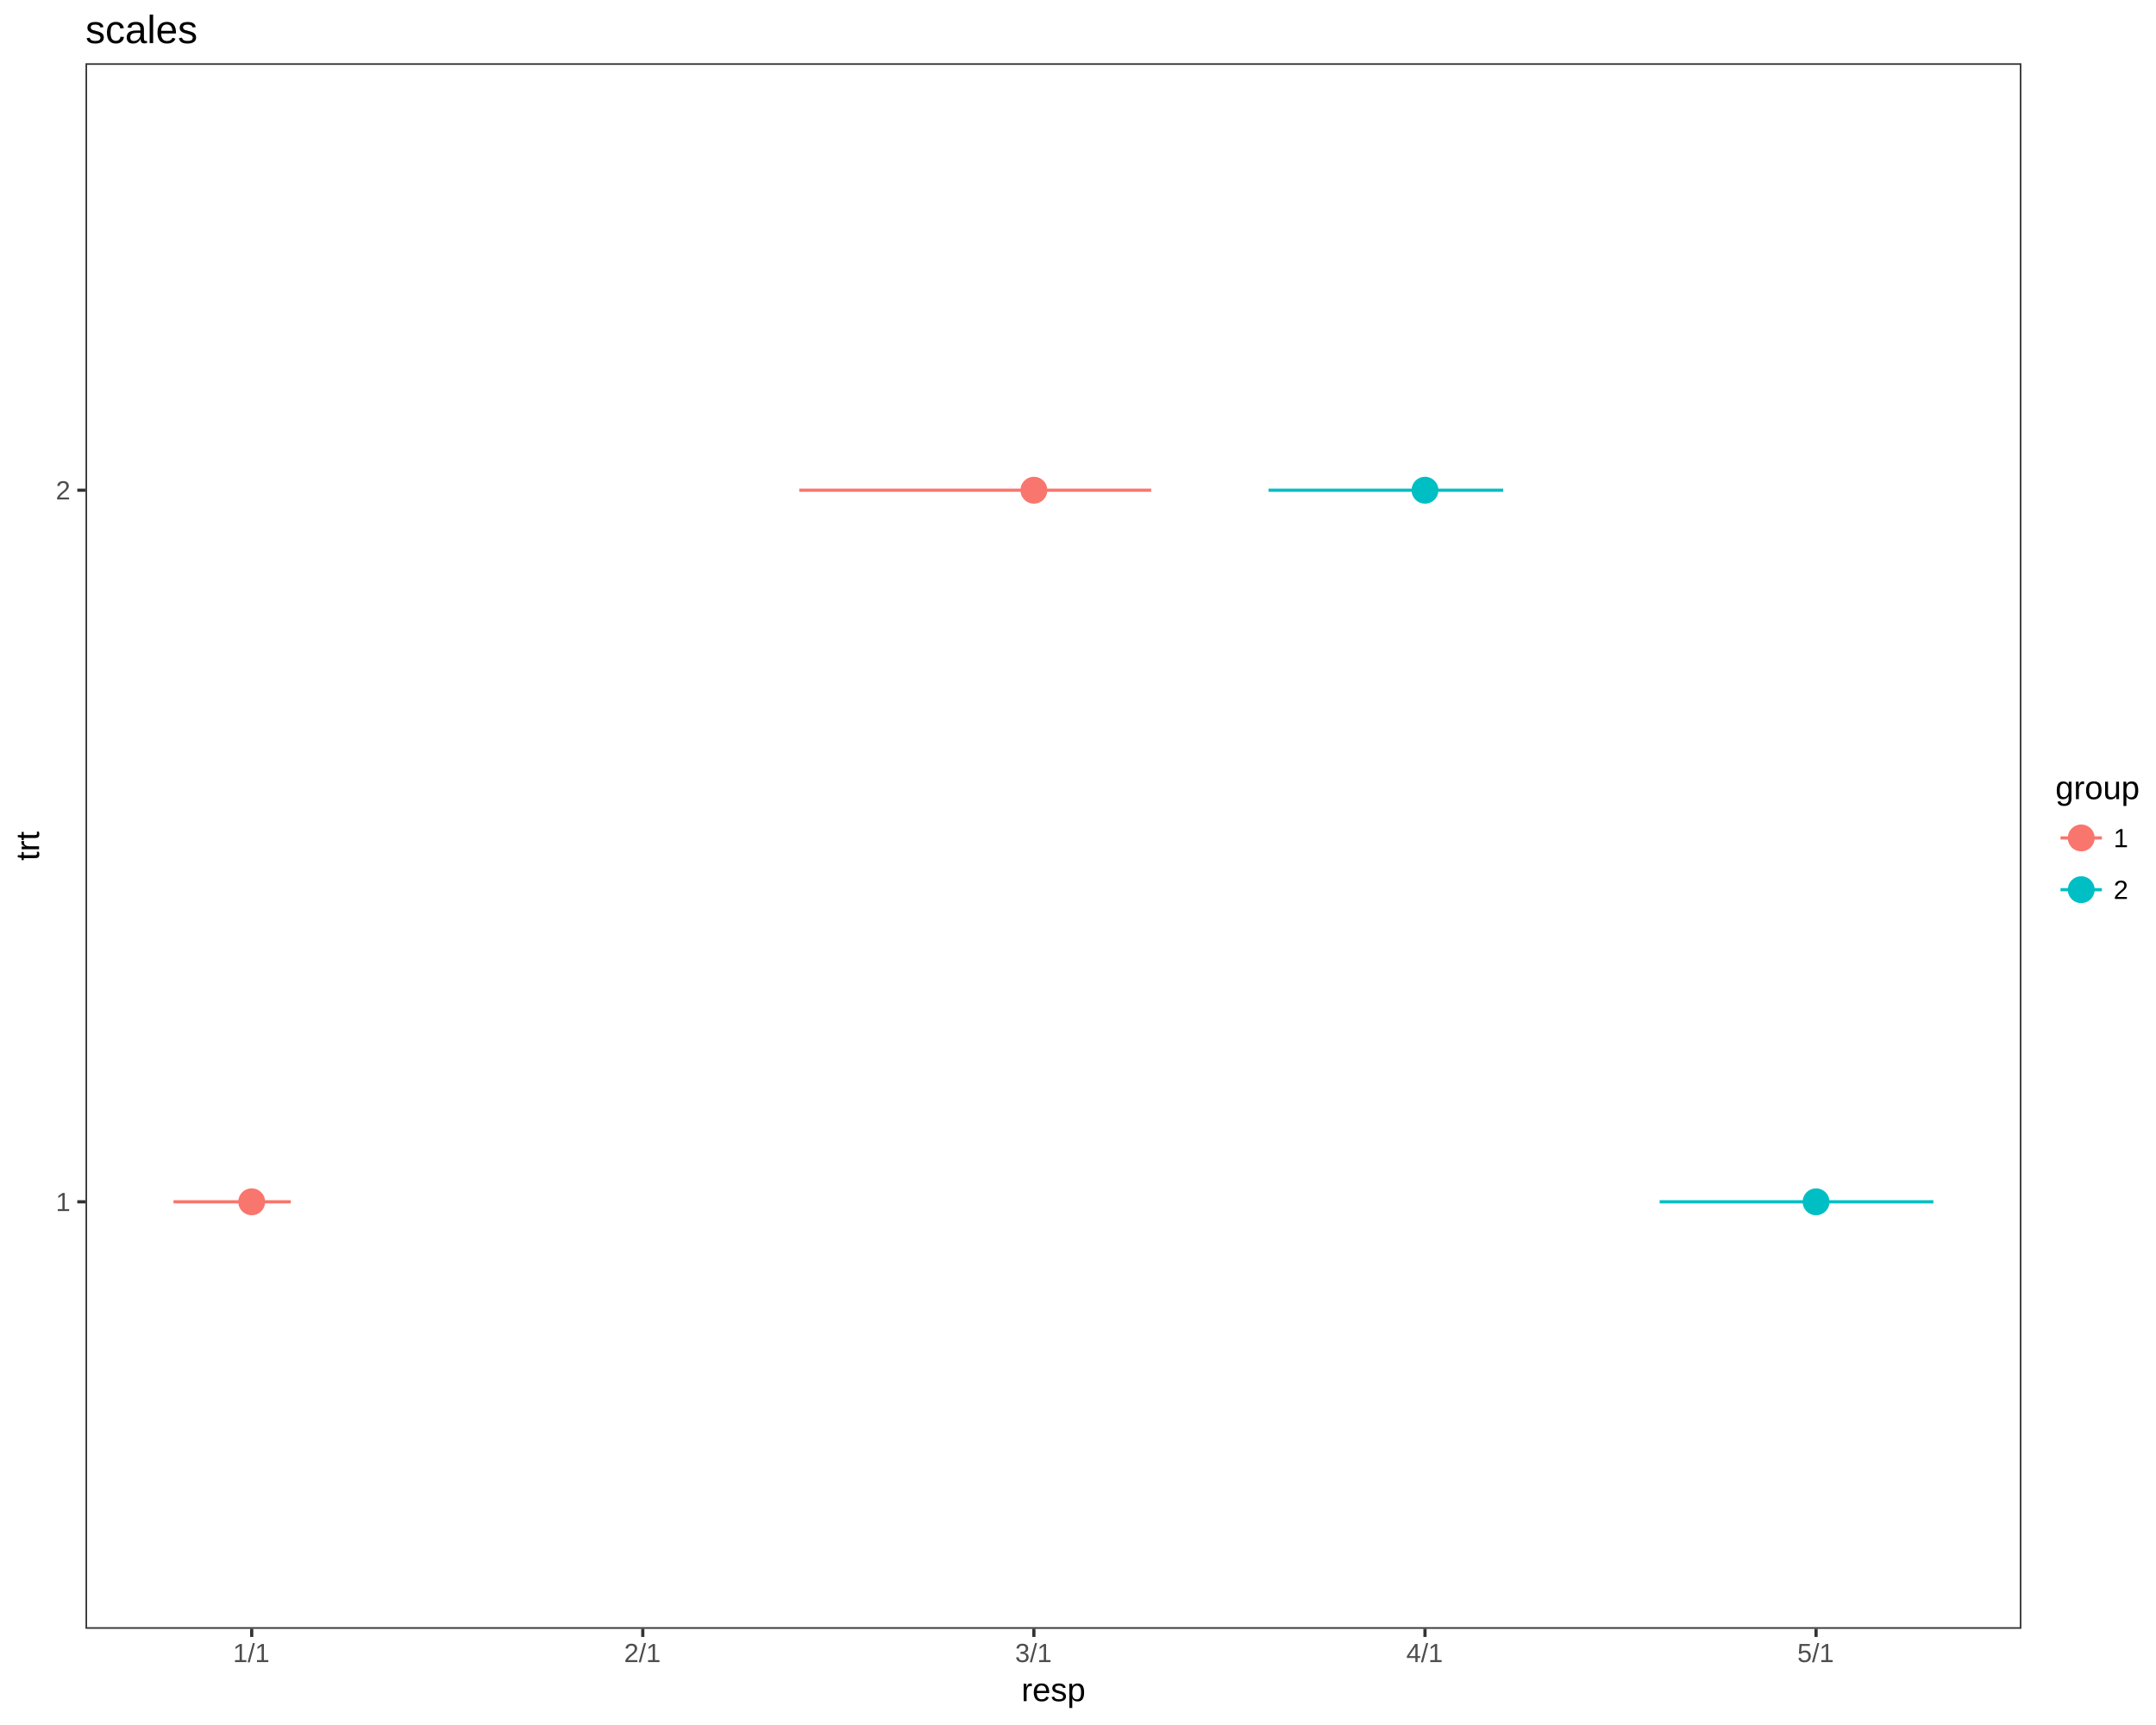
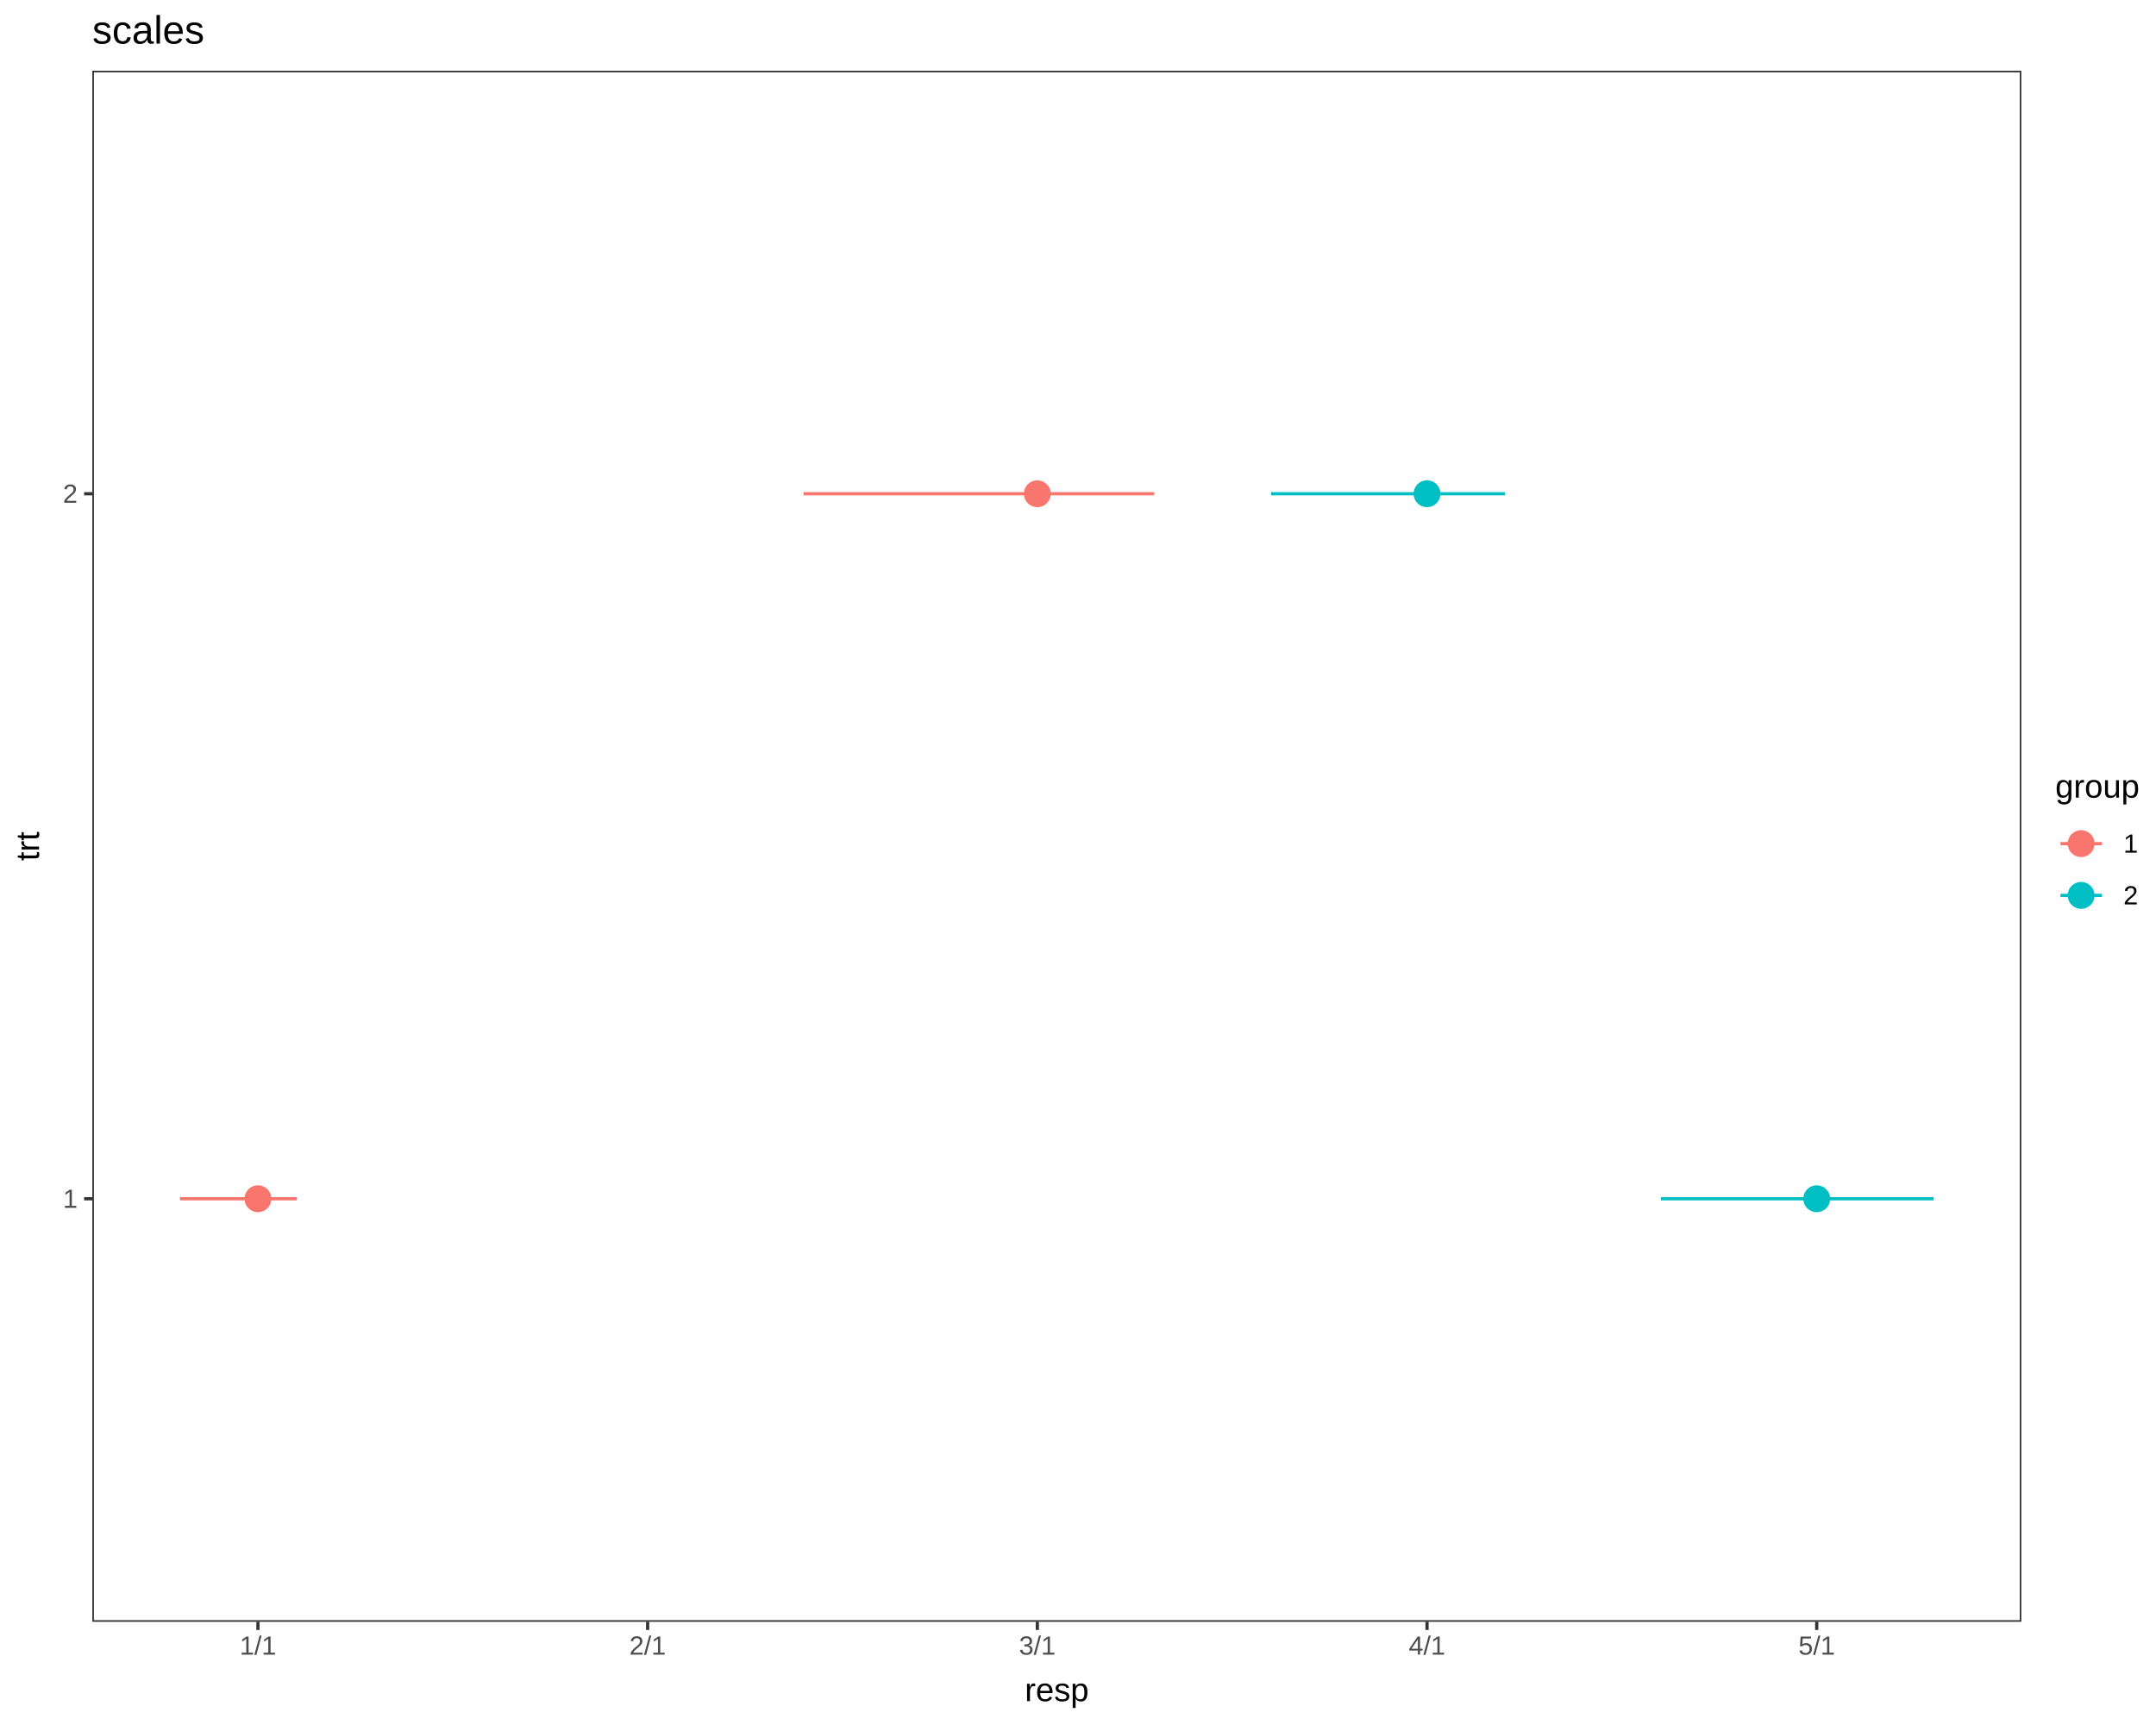
<svg xmlns="http://www.w3.org/2000/svg" viewBox="0 0 720.00 576.00">
  <defs>
    <style type="text/css">
-     line, polyline, path, rect, circle {
+     line, polyline, polygon, path, rect, circle {
      fill: none;
      stroke: #000000;
      stroke-linecap: round;
      stroke-linejoin: round;
      stroke-miterlimit: 10.00;
    }
  </style>
  </defs>
  <rect width="100%" height="100%" style="stroke: none; fill: #FFFFFF;" />
  <rect x="0.00" y="0.00" width="720.00" height="576.00" style="stroke-width: 1.07; stroke: #FFFFFF; fill: #FFFFFF;" />
  <defs>
-     <clipPath id="cpMjguNTUyfDY3NS4wNDh8NTQzLjg3NXwyMS4xMTcz">
-       <rect x="28.55" y="21.12" width="646.50" height="522.76" />
+     <clipPath id="cpMzAuODN8Njc1LjAzfDU0MS41M3wyMy42Mg==">
+       <rect x="30.83" y="23.62" width="644.20" height="517.91" />
    </clipPath>
  </defs>
-   <rect x="28.55" y="21.12" width="646.50" height="522.76" style="stroke-width: 1.07; stroke: none; fill: #FFFFFF;" clip-path="url(#cpMjguNTUyfDY3NS4wNDh8NTQzLjg3NXwyMS4xMTcz)" />
-   <line x1="57.94" y1="401.30" x2="97.12" y2="401.30" style="stroke-width: 1.07; stroke: #F8766D; stroke-linecap: butt;" clip-path="url(#cpMjguNTUyfDY3NS4wNDh8NTQzLjg3NXwyMS4xMTcz)" />
-   <line x1="554.24" y1="401.30" x2="645.66" y2="401.30" style="stroke-width: 1.07; stroke: #00BFC4; stroke-linecap: butt;" clip-path="url(#cpMjguNTUyfDY3NS4wNDh8NTQzLjg3NXwyMS4xMTcz)" />
-   <line x1="266.91" y1="163.69" x2="384.45" y2="163.69" style="stroke-width: 1.07; stroke: #F8766D; stroke-linecap: butt;" clip-path="url(#cpMjguNTUyfDY3NS4wNDh8NTQzLjg3NXwyMS4xMTcz)" />
-   <line x1="423.63" y1="163.69" x2="502.00" y2="163.69" style="stroke-width: 1.07; stroke: #00BFC4; stroke-linecap: butt;" clip-path="url(#cpMjguNTUyfDY3NS4wNDh8NTQzLjg3NXwyMS4xMTcz)" />
-   <circle cx="84.06" cy="401.30" r="2.84pt" style="stroke-width: 1.42; stroke: #F8766D; fill: #F8766D;" clip-path="url(#cpMjguNTUyfDY3NS4wNDh8NTQzLjg3NXwyMS4xMTcz)" />
-   <circle cx="606.48" cy="401.30" r="2.84pt" style="stroke-width: 1.42; stroke: #00BFC4; fill: #00BFC4;" clip-path="url(#cpMjguNTUyfDY3NS4wNDh8NTQzLjg3NXwyMS4xMTcz)" />
-   <circle cx="345.27" cy="163.69" r="2.84pt" style="stroke-width: 1.42; stroke: #F8766D; fill: #F8766D;" clip-path="url(#cpMjguNTUyfDY3NS4wNDh8NTQzLjg3NXwyMS4xMTcz)" />
-   <circle cx="475.88" cy="163.69" r="2.84pt" style="stroke-width: 1.42; stroke: #00BFC4; fill: #00BFC4;" clip-path="url(#cpMjguNTUyfDY3NS4wNDh8NTQzLjg3NXwyMS4xMTcz)" />
-   <rect x="28.55" y="21.12" width="646.50" height="522.76" style="stroke-width: 1.07; stroke: #333333;" clip-path="url(#cpMjguNTUyfDY3NS4wNDh8NTQzLjg3NXwyMS4xMTcz)" />
+   <rect x="30.83" y="23.62" width="644.20" height="517.91" style="stroke-width: 1.07; stroke: none; fill: #FFFFFF;" clip-path="url(#cpMzAuODN8Njc1LjAzfDU0MS41M3wyMy42Mg==)" />
+   <line x1="60.11" y1="400.28" x2="99.15" y2="400.28" style="stroke-width: 1.07; stroke: #F8766D; stroke-linecap: butt;" clip-path="url(#cpMzAuODN8Njc1LjAzfDU0MS41M3wyMy42Mg==)" />
+   <line x1="554.65" y1="400.28" x2="645.74" y2="400.28" style="stroke-width: 1.07; stroke: #00BFC4; stroke-linecap: butt;" clip-path="url(#cpMzAuODN8Njc1LjAzfDU0MS41M3wyMy42Mg==)" />
+   <line x1="268.34" y1="164.87" x2="385.46" y2="164.87" style="stroke-width: 1.07; stroke: #F8766D; stroke-linecap: butt;" clip-path="url(#cpMzAuODN8Njc1LjAzfDU0MS41M3wyMy42Mg==)" />
+   <line x1="424.50" y1="164.87" x2="502.59" y2="164.87" style="stroke-width: 1.07; stroke: #00BFC4; stroke-linecap: butt;" clip-path="url(#cpMzAuODN8Njc1LjAzfDU0MS41M3wyMy42Mg==)" />
+   <circle cx="86.14" cy="400.28" r="2.84pt" style="stroke-width: 1.42; stroke: #F8766D; fill: #F8766D;" clip-path="url(#cpMzAuODN8Njc1LjAzfDU0MS41M3wyMy42Mg==)" />
+   <circle cx="606.70" cy="400.28" r="2.84pt" style="stroke-width: 1.42; stroke: #00BFC4; fill: #00BFC4;" clip-path="url(#cpMzAuODN8Njc1LjAzfDU0MS41M3wyMy42Mg==)" />
+   <circle cx="346.42" cy="164.87" r="2.84pt" style="stroke-width: 1.42; stroke: #F8766D; fill: #F8766D;" clip-path="url(#cpMzAuODN8Njc1LjAzfDU0MS41M3wyMy42Mg==)" />
+   <circle cx="476.56" cy="164.87" r="2.84pt" style="stroke-width: 1.42; stroke: #00BFC4; fill: #00BFC4;" clip-path="url(#cpMzAuODN8Njc1LjAzfDU0MS41M3wyMy42Mg==)" />
+   <rect x="30.83" y="23.62" width="644.20" height="517.91" style="stroke-width: 1.07; stroke: #333333;" clip-path="url(#cpMzAuODN8Njc1LjAzfDU0MS41M3wyMy42Mg==)" />
  <defs>
-     <clipPath id="cpMHw3MjB8NTc2fDA=">
+     <clipPath id="cpMC4wMHw3MjAuMDB8NTc2LjAwfDAuMDA=">
      <rect x="0.00" y="0.00" width="720.00" height="576.00" />
    </clipPath>
  </defs>
-   <g clip-path="url(#cpMHw3MjB8NTc2fDA=)">
-     <text x="18.62" y="404.40" style="font-size: 8.80px; fill: #4D4D4D; font-family: Liberation Sans;" textLength="5.01px" lengthAdjust="spacingAndGlyphs">1</text>
+   <g clip-path="url(#cpMC4wMHw3MjAuMDB8NTc2LjAwfDAuMDA=)">
+     <text x="21.01" y="403.31" style="font-size: 8.80px; fill: #4D4D4D; font-family: Liberation Sans;" textLength="4.89px" lengthAdjust="spacingAndGlyphs">1</text>
  </g>
-   <g clip-path="url(#cpMHw3MjB8NTc2fDA=)">
-     <text x="18.62" y="166.78" style="font-size: 8.80px; fill: #4D4D4D; font-family: Liberation Sans;" textLength="5.01px" lengthAdjust="spacingAndGlyphs">2</text>
+   <g clip-path="url(#cpMC4wMHw3MjAuMDB8NTc2LjAwfDAuMDA=)">
+     <text x="21.01" y="167.89" style="font-size: 8.80px; fill: #4D4D4D; font-family: Liberation Sans;" textLength="4.89px" lengthAdjust="spacingAndGlyphs">2</text>
  </g>
-   <polyline points="25.81,401.30 28.55,401.30 " style="stroke-width: 1.07; stroke: #333333; stroke-linecap: butt;" clip-path="url(#cpMHw3MjB8NTc2fDA=)" />
-   <polyline points="25.81,163.69 28.55,163.69 " style="stroke-width: 1.07; stroke: #333333; stroke-linecap: butt;" clip-path="url(#cpMHw3MjB8NTc2fDA=)" />
-   <polyline points="84.06,546.61 84.06,543.88 " style="stroke-width: 1.07; stroke: #333333; stroke-linecap: butt;" clip-path="url(#cpMHw3MjB8NTc2fDA=)" />
-   <polyline points="214.66,546.61 214.66,543.88 " style="stroke-width: 1.07; stroke: #333333; stroke-linecap: butt;" clip-path="url(#cpMHw3MjB8NTc2fDA=)" />
-   <polyline points="345.27,546.61 345.27,543.88 " style="stroke-width: 1.07; stroke: #333333; stroke-linecap: butt;" clip-path="url(#cpMHw3MjB8NTc2fDA=)" />
-   <polyline points="475.88,546.61 475.88,543.88 " style="stroke-width: 1.07; stroke: #333333; stroke-linecap: butt;" clip-path="url(#cpMHw3MjB8NTc2fDA=)" />
-   <polyline points="606.48,546.61 606.48,543.88 " style="stroke-width: 1.07; stroke: #333333; stroke-linecap: butt;" clip-path="url(#cpMHw3MjB8NTc2fDA=)" />
-   <g clip-path="url(#cpMHw3MjB8NTc2fDA=)">
-     <text x="77.80" y="554.99" style="font-size: 8.80px; fill: #4D4D4D; font-family: Liberation Sans;" textLength="12.51px" lengthAdjust="spacingAndGlyphs">1/1</text>
+   <polyline points="28.09,400.28 30.83,400.28 " style="stroke-width: 1.07; stroke: #333333; stroke-linecap: butt;" clip-path="url(#cpMC4wMHw3MjAuMDB8NTc2LjAwfDAuMDA=)" />
+   <polyline points="28.09,164.87 30.83,164.87 " style="stroke-width: 1.07; stroke: #333333; stroke-linecap: butt;" clip-path="url(#cpMC4wMHw3MjAuMDB8NTc2LjAwfDAuMDA=)" />
+   <polyline points="86.14,544.27 86.14,541.53 " style="stroke-width: 1.07; stroke: #333333; stroke-linecap: butt;" clip-path="url(#cpMC4wMHw3MjAuMDB8NTc2LjAwfDAuMDA=)" />
+   <polyline points="216.28,544.27 216.28,541.53 " style="stroke-width: 1.07; stroke: #333333; stroke-linecap: butt;" clip-path="url(#cpMC4wMHw3MjAuMDB8NTc2LjAwfDAuMDA=)" />
+   <polyline points="346.42,544.27 346.42,541.53 " style="stroke-width: 1.07; stroke: #333333; stroke-linecap: butt;" clip-path="url(#cpMC4wMHw3MjAuMDB8NTc2LjAwfDAuMDA=)" />
+   <polyline points="476.56,544.27 476.56,541.53 " style="stroke-width: 1.07; stroke: #333333; stroke-linecap: butt;" clip-path="url(#cpMC4wMHw3MjAuMDB8NTc2LjAwfDAuMDA=)" />
+   <polyline points="606.70,544.27 606.70,541.53 " style="stroke-width: 1.07; stroke: #333333; stroke-linecap: butt;" clip-path="url(#cpMC4wMHw3MjAuMDB8NTc2LjAwfDAuMDA=)" />
+   <g clip-path="url(#cpMC4wMHw3MjAuMDB8NTc2LjAwfDAuMDA=)">
+     <text x="80.03" y="552.51" style="font-size: 8.80px; fill: #4D4D4D; font-family: Liberation Sans;" textLength="12.22px" lengthAdjust="spacingAndGlyphs">1/1</text>
  </g>
-   <g clip-path="url(#cpMHw3MjB8NTc2fDA=)">
-     <text x="208.41" y="554.99" style="font-size: 8.80px; fill: #4D4D4D; font-family: Liberation Sans;" textLength="12.51px" lengthAdjust="spacingAndGlyphs">2/1</text>
+   <g clip-path="url(#cpMC4wMHw3MjAuMDB8NTc2LjAwfDAuMDA=)">
+     <text x="210.17" y="552.51" style="font-size: 8.80px; fill: #4D4D4D; font-family: Liberation Sans;" textLength="12.22px" lengthAdjust="spacingAndGlyphs">2/1</text>
  </g>
-   <g clip-path="url(#cpMHw3MjB8NTc2fDA=)">
-     <text x="339.01" y="554.99" style="font-size: 8.80px; fill: #4D4D4D; font-family: Liberation Sans;" textLength="12.51px" lengthAdjust="spacingAndGlyphs">3/1</text>
+   <g clip-path="url(#cpMC4wMHw3MjAuMDB8NTc2LjAwfDAuMDA=)">
+     <text x="340.31" y="552.51" style="font-size: 8.80px; fill: #4D4D4D; font-family: Liberation Sans;" textLength="12.22px" lengthAdjust="spacingAndGlyphs">3/1</text>
  </g>
-   <g clip-path="url(#cpMHw3MjB8NTc2fDA=)">
-     <text x="469.62" y="554.99" style="font-size: 8.80px; fill: #4D4D4D; font-family: Liberation Sans;" textLength="12.51px" lengthAdjust="spacingAndGlyphs">4/1</text>
+   <g clip-path="url(#cpMC4wMHw3MjAuMDB8NTc2LjAwfDAuMDA=)">
+     <text x="470.45" y="552.51" style="font-size: 8.80px; fill: #4D4D4D; font-family: Liberation Sans;" textLength="12.22px" lengthAdjust="spacingAndGlyphs">4/1</text>
  </g>
-   <g clip-path="url(#cpMHw3MjB8NTc2fDA=)">
-     <text x="600.22" y="554.99" style="font-size: 8.80px; fill: #4D4D4D; font-family: Liberation Sans;" textLength="12.51px" lengthAdjust="spacingAndGlyphs">5/1</text>
+   <g clip-path="url(#cpMC4wMHw3MjAuMDB8NTc2LjAwfDAuMDA=)">
+     <text x="600.59" y="552.51" style="font-size: 8.80px; fill: #4D4D4D; font-family: Liberation Sans;" textLength="12.22px" lengthAdjust="spacingAndGlyphs">5/1</text>
  </g>
-   <g clip-path="url(#cpMHw3MjB8NTc2fDA=)">
-     <text x="341.10" y="568.04" style="font-size: 11.00px; font-family: Liberation Sans;" textLength="21.40px" lengthAdjust="spacingAndGlyphs">resp</text>
+   <g clip-path="url(#cpMC4wMHw3MjAuMDB8NTc2LjAwfDAuMDA=)">
+     <text x="342.22" y="568.04" style="font-size: 11.00px; font-family: Liberation Sans;" textLength="21.41px" lengthAdjust="spacingAndGlyphs">resp</text>
  </g>
-   <g clip-path="url(#cpMHw3MjB8NTc2fDA=)">
-     <text transform="translate(13.04,287.38) rotate(-90)" style="font-size: 11.00px; font-family: Liberation Sans;" textLength="9.78px" lengthAdjust="spacingAndGlyphs">trt</text>
+   <g clip-path="url(#cpMC4wMHw3MjAuMDB8NTc2LjAwfDAuMDA=)">
+     <text transform="translate(13.04,287.47) rotate(-90)" style="font-size: 11.00px; font-family: Liberation Sans;" textLength="9.78px" lengthAdjust="spacingAndGlyphs">trt</text>
  </g>
-   <rect x="686.39" y="259.28" width="28.13" height="46.44" style="stroke-width: 1.07; stroke: none; fill: #FFFFFF;" clip-path="url(#cpMHw3MjB8NTc2fDA=)" />
-   <g clip-path="url(#cpMHw3MjB8NTc2fDA=)">
-     <text x="686.39" y="266.84" style="font-size: 11.00px; font-family: Liberation Sans;" textLength="28.13px" lengthAdjust="spacingAndGlyphs">group</text>
+   <rect x="686.36" y="257.53" width="28.16" height="50.09" style="stroke-width: 1.07; stroke: none; fill: #FFFFFF;" clip-path="url(#cpMC4wMHw3MjAuMDB8NTc2LjAwfDAuMDA=)" />
+   <g clip-path="url(#cpMC4wMHw3MjAuMDB8NTc2LjAwfDAuMDA=)">
+     <text x="686.36" y="266.34" style="font-size: 11.00px; font-family: Liberation Sans;" textLength="28.16px" lengthAdjust="spacingAndGlyphs">group</text>
  </g>
-   <rect x="686.39" y="271.16" width="17.28" height="17.28" style="stroke-width: 1.07; stroke: none; fill: #FFFFFF;" clip-path="url(#cpMHw3MjB8NTc2fDA=)" />
-   <line x1="688.11" y1="279.80" x2="701.94" y2="279.80" style="stroke-width: 1.07; stroke: #F8766D; stroke-linecap: butt;" clip-path="url(#cpMHw3MjB8NTc2fDA=)" />
-   <circle cx="695.03" cy="279.80" r="2.84pt" style="stroke-width: 1.42; stroke: #F8766D; fill: #F8766D;" clip-path="url(#cpMHw3MjB8NTc2fDA=)" />
-   <rect x="686.39" y="288.44" width="17.28" height="17.28" style="stroke-width: 1.07; stroke: none; fill: #FFFFFF;" clip-path="url(#cpMHw3MjB8NTc2fDA=)" />
-   <line x1="688.11" y1="297.08" x2="701.94" y2="297.08" style="stroke-width: 1.07; stroke: #00BFC4; stroke-linecap: butt;" clip-path="url(#cpMHw3MjB8NTc2fDA=)" />
-   <circle cx="695.03" cy="297.08" r="2.84pt" style="stroke-width: 1.42; stroke: #00BFC4; fill: #00BFC4;" clip-path="url(#cpMHw3MjB8NTc2fDA=)" />
-   <g clip-path="url(#cpMHw3MjB8NTc2fDA=)">
-     <text x="705.83" y="282.89" style="font-size: 8.80px; font-family: Liberation Sans;" textLength="5.01px" lengthAdjust="spacingAndGlyphs">1</text>
+   <rect x="686.36" y="273.06" width="17.28" height="17.28" style="stroke-width: 1.07; stroke: none; fill: #FFFFFF;" clip-path="url(#cpMC4wMHw3MjAuMDB8NTc2LjAwfDAuMDA=)" />
+   <line x1="688.09" y1="281.70" x2="701.92" y2="281.70" style="stroke-width: 1.07; stroke: #F8766D; stroke-linecap: butt;" clip-path="url(#cpMC4wMHw3MjAuMDB8NTc2LjAwfDAuMDA=)" />
+   <circle cx="695.00" cy="281.70" r="2.84pt" style="stroke-width: 1.42; stroke: #F8766D; fill: #F8766D;" clip-path="url(#cpMC4wMHw3MjAuMDB8NTc2LjAwfDAuMDA=)" />
+   <rect x="686.36" y="290.34" width="17.28" height="17.28" style="stroke-width: 1.07; stroke: none; fill: #FFFFFF;" clip-path="url(#cpMC4wMHw3MjAuMDB8NTc2LjAwfDAuMDA=)" />
+   <line x1="688.09" y1="298.98" x2="701.92" y2="298.98" style="stroke-width: 1.07; stroke: #00BFC4; stroke-linecap: butt;" clip-path="url(#cpMC4wMHw3MjAuMDB8NTc2LjAwfDAuMDA=)" />
+   <circle cx="695.00" cy="298.98" r="2.84pt" style="stroke-width: 1.42; stroke: #00BFC4; fill: #00BFC4;" clip-path="url(#cpMC4wMHw3MjAuMDB8NTc2LjAwfDAuMDA=)" />
+   <g clip-path="url(#cpMC4wMHw3MjAuMDB8NTc2LjAwfDAuMDA=)">
+     <text x="709.12" y="284.72" style="font-size: 8.80px; font-family: Liberation Sans;" textLength="4.89px" lengthAdjust="spacingAndGlyphs">1</text>
  </g>
-   <g clip-path="url(#cpMHw3MjB8NTc2fDA=)">
-     <text x="705.83" y="300.17" style="font-size: 8.80px; font-family: Liberation Sans;" textLength="5.01px" lengthAdjust="spacingAndGlyphs">2</text>
+   <g clip-path="url(#cpMC4wMHw3MjAuMDB8NTc2LjAwfDAuMDA=)">
+     <text x="709.12" y="302.00" style="font-size: 8.80px; font-family: Liberation Sans;" textLength="4.89px" lengthAdjust="spacingAndGlyphs">2</text>
  </g>
-   <g clip-path="url(#cpMHw3MjB8NTc2fDA=)">
-     <text x="28.55" y="14.42" style="font-size: 13.20px; font-family: Liberation Sans;" textLength="36.85px" lengthAdjust="spacingAndGlyphs">scales</text>
+   <g clip-path="url(#cpMC4wMHw3MjAuMDB8NTc2LjAwfDAuMDA=)">
+     <text x="30.83" y="14.56" style="font-size: 13.20px; font-family: Liberation Sans;" textLength="37.38px" lengthAdjust="spacingAndGlyphs">scales</text>
  </g>
</svg>
